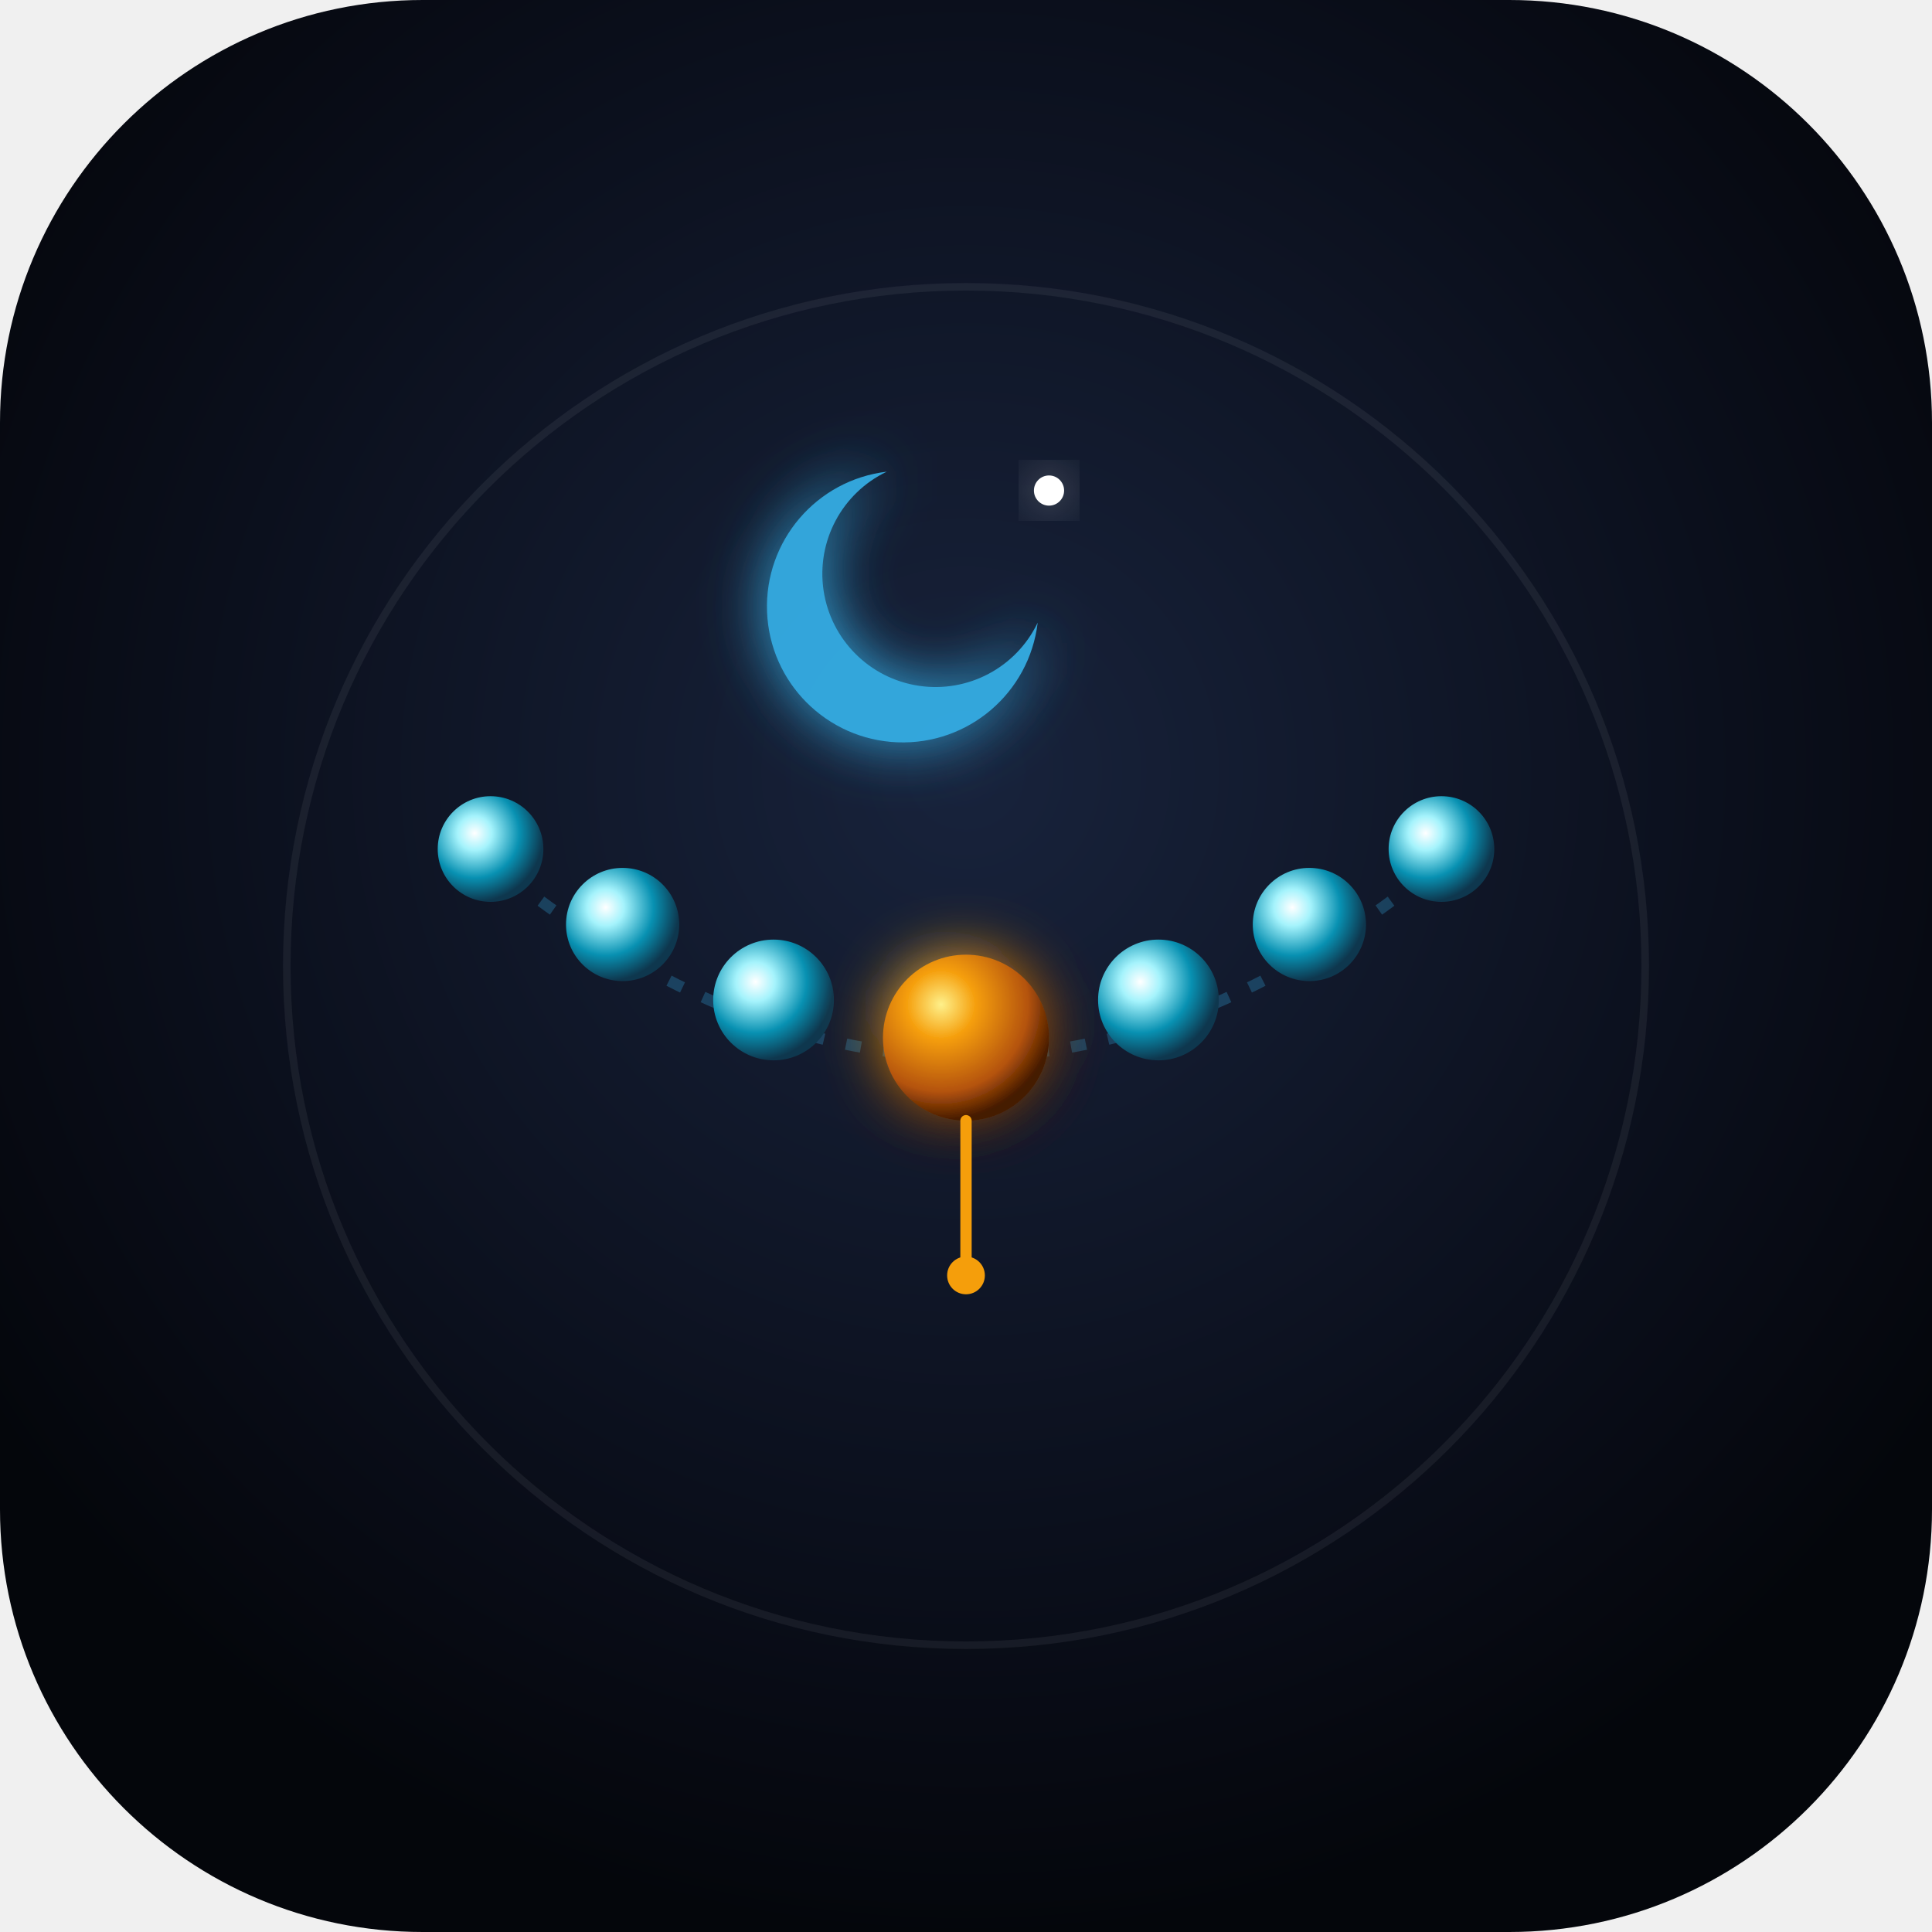
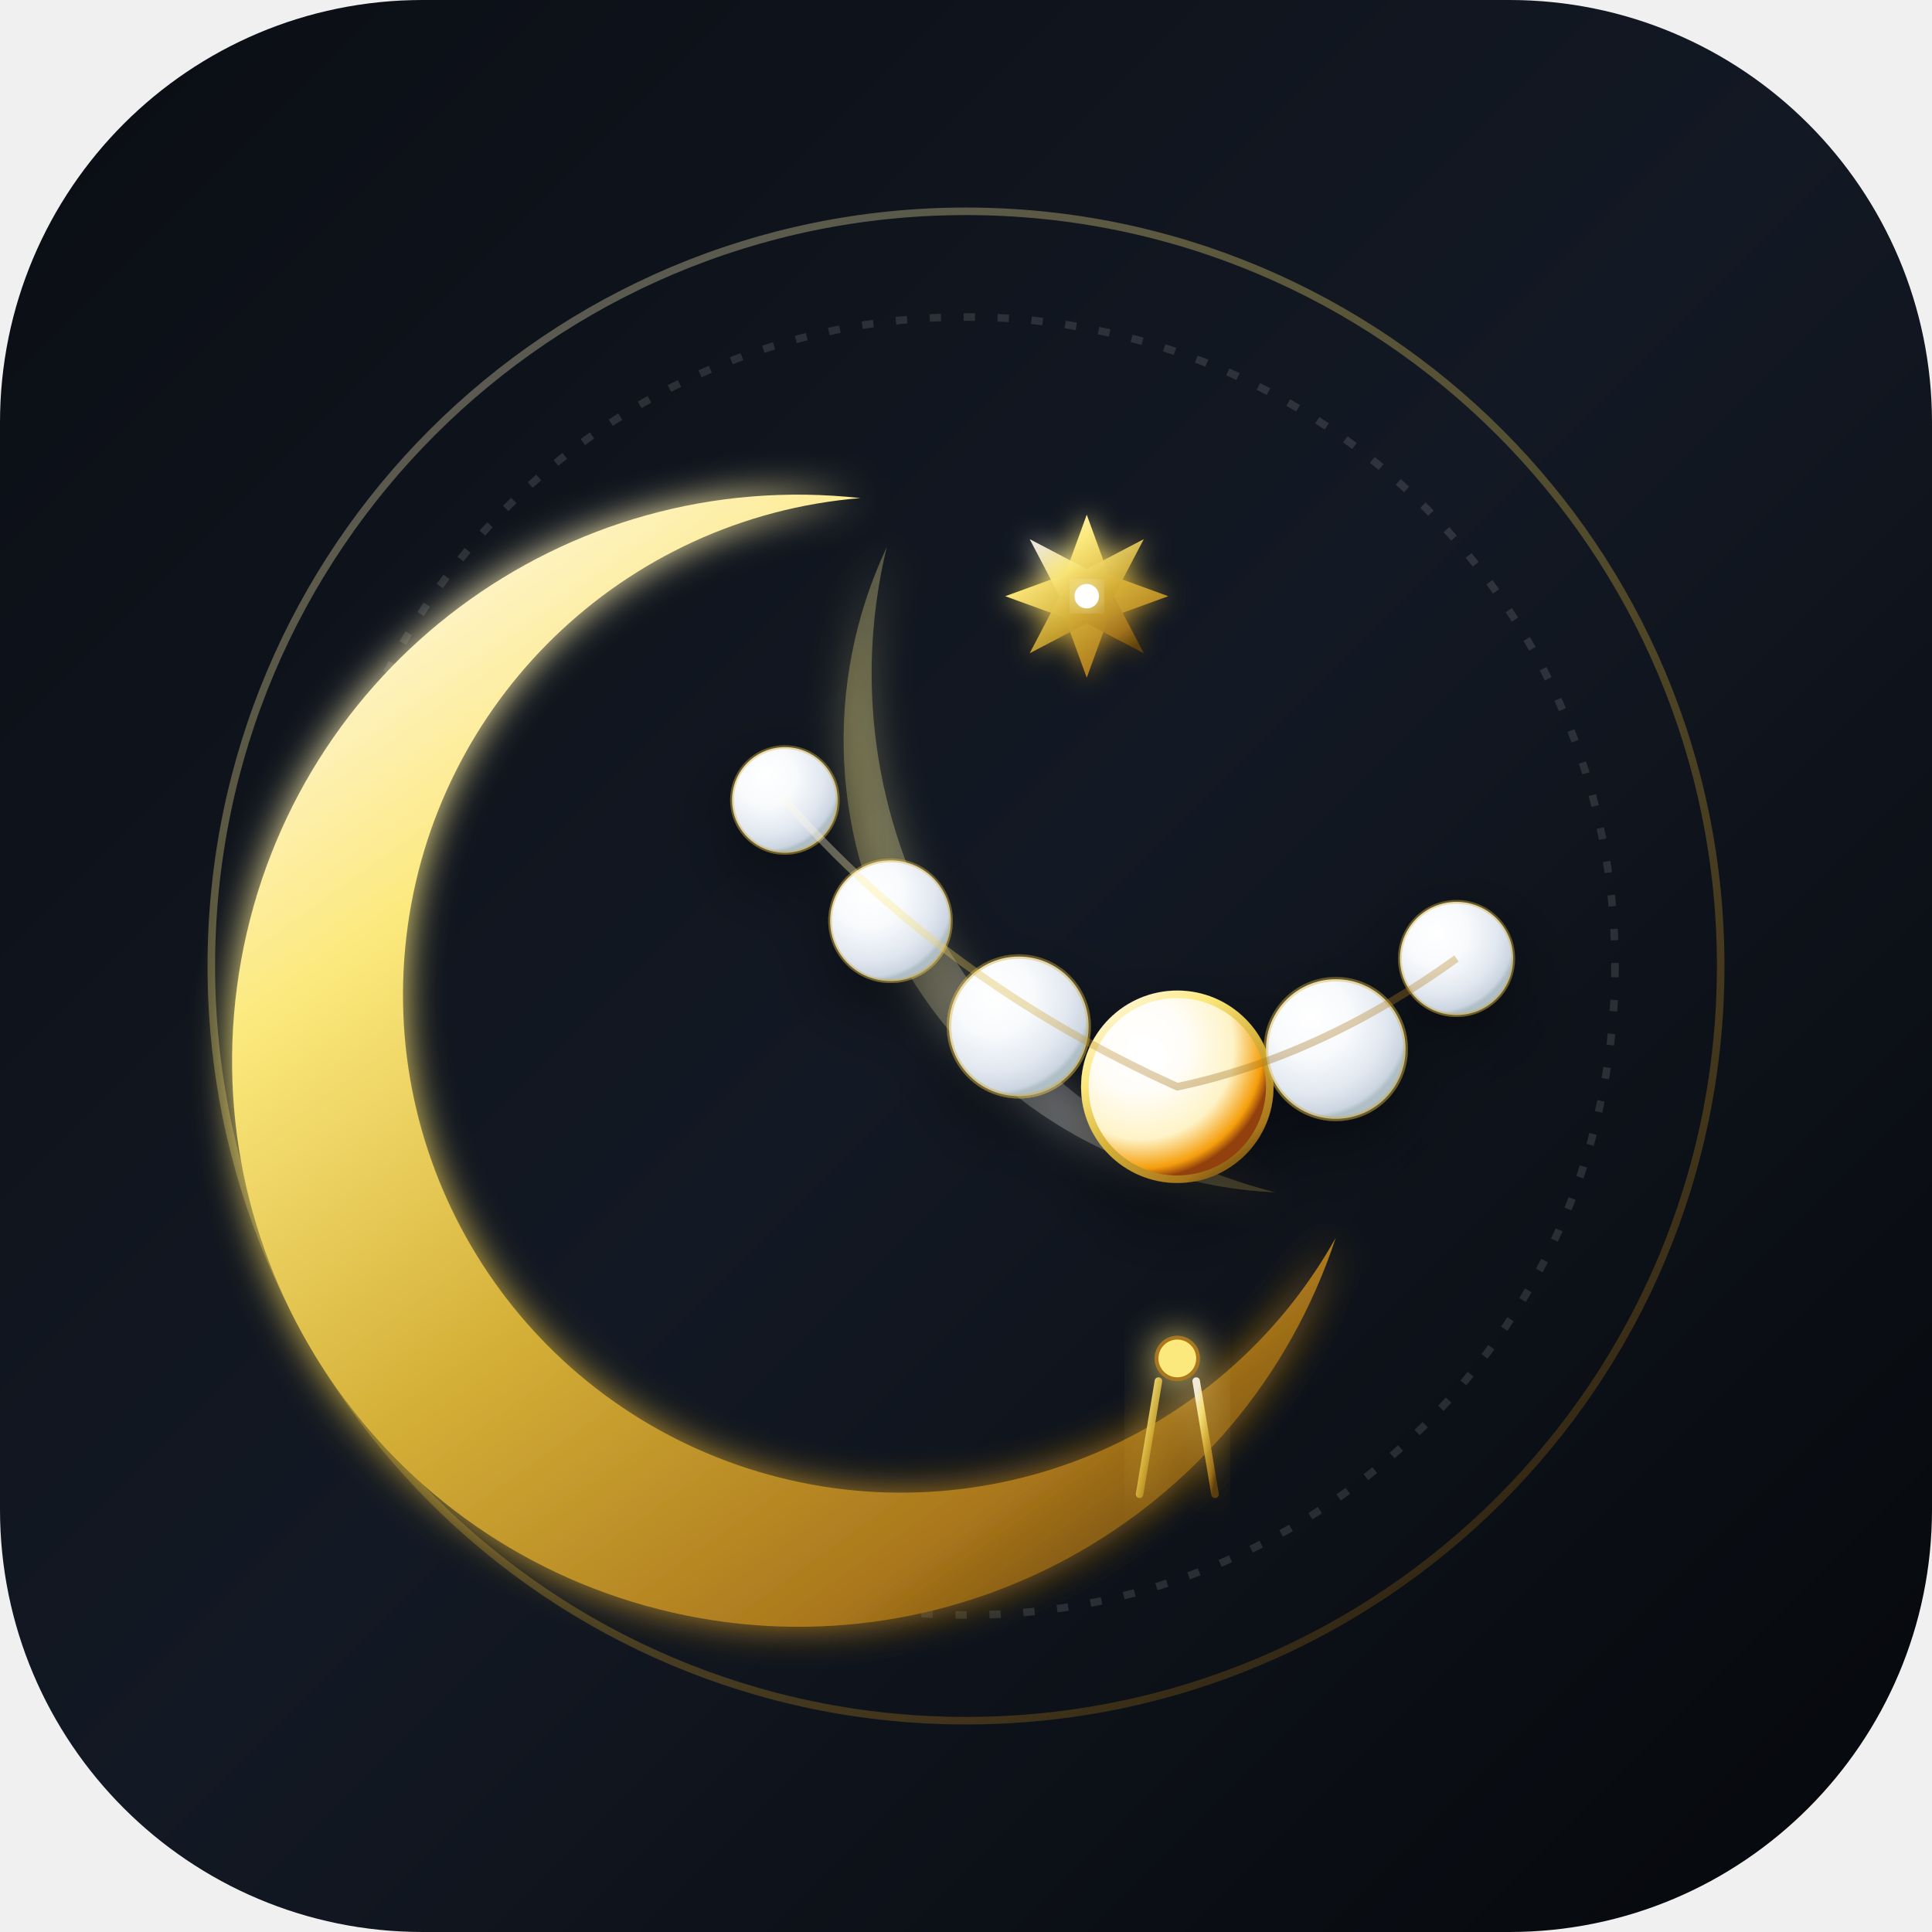
- <svg xmlns="http://www.w3.org/2000/svg" viewBox="0 0 512 512" width="512" height="512">
+ <svg xmlns="http://www.w3.org/2000/svg" viewBox="0 0 512 512" width="192" height="192">
  <defs>
-     <radialGradient id="bg" cx="50%" cy="40%" r="60%">
-       <stop offset="0%" stop-color="#18233c" />
-       <stop offset="70%" stop-color="#0a0e1a" />
-       <stop offset="100%" stop-color="#04060b" />
+     <linearGradient id="bgGradient192" x1="0%" y1="0%" x2="100%" y2="100%">
+       <stop offset="0%" stop-color="#0a0d13" />
+       <stop offset="50%" stop-color="#131924" />
+       <stop offset="100%" stop-color="#05070a" />
+     </linearGradient>
+     <linearGradient id="royalGold192" x1="15%" y1="0%" x2="85%" y2="100%">
+       <stop offset="0%" stop-color="#fff8e7" />
+       <stop offset="25%" stop-color="#fce97d" />
+       <stop offset="55%" stop-color="#d4af37" />
+       <stop offset="85%" stop-color="#aa771c" />
+       <stop offset="100%" stop-color="#634307" />
+     </linearGradient>
+     <linearGradient id="goldSheen192" x1="0%" y1="50%" x2="100%" y2="50%">
+       <stop offset="0%" stop-color="#fef08a" stop-opacity="0.8" />
+       <stop offset="50%" stop-color="#ffffff" stop-opacity="0.95" />
+       <stop offset="100%" stop-color="#d4af37" stop-opacity="0.8" />
+     </linearGradient>
+     <radialGradient id="whitePearl192" cx="32%" cy="28%" r="72%">
+       <stop offset="0%" stop-color="#ffffff" />
+       <stop offset="40%" stop-color="#f8fafc" />
+       <stop offset="75%" stop-color="#e2e8f0" />
+       <stop offset="95%" stop-color="#cbd5e1" />
+       <stop offset="100%" stop-color="#b0bec5" />
    </radialGradient>
-     <radialGradient id="beadGlow" cx="35%" cy="35%" r="65%">
+     <radialGradient id="masterPearl192" cx="30%" cy="28%" r="72%">
      <stop offset="0%" stop-color="#ffffff" />
-       <stop offset="25%" stop-color="#a5f3fc" />
-       <stop offset="65%" stop-color="#0891b2" />
-       <stop offset="100%" stop-color="#0e374e" />
+       <stop offset="35%" stop-color="#fffdf8" />
+       <stop offset="70%" stop-color="#fef3c7" />
+       <stop offset="92%" stop-color="#f59e0b" />
+       <stop offset="100%" stop-color="#92400e" />
    </radialGradient>
-     <radialGradient id="centerBead" cx="35%" cy="30%" r="70%">
-       <stop offset="0%" stop-color="#fef08a" />
-       <stop offset="30%" stop-color="#f59e0b" />
-       <stop offset="75%" stop-color="#b45309" />
-       <stop offset="100%" stop-color="#451a03" />
-     </radialGradient>
-     <filter id="glow" x="-50%" y="-50%" width="200%" height="200%">
-       <feGaussianBlur in="SourceGraphic" stdDeviation="8" result="blur" />
+     <filter id="goldBloom192" x="-20%" y="-20%" width="140%" height="140%">
+       <feGaussianBlur in="SourceGraphic" stdDeviation="5" result="blur" />
      <feMerge>
        <feMergeNode in="blur" />
        <feMergeNode in="SourceGraphic" />
      </feMerge>
    </filter>
+     <filter id="pearlShadow192" x="-30%" y="-30%" width="160%" height="160%">
+       <feDropShadow dx="0" dy="8" stdDeviation="10" flood-color="#000000" flood-opacity="0.45" />
+     </filter>
  </defs>
-   <rect width="512" height="512" rx="112" fill="url(#bg)" />
-   <circle cx="256" cy="256" r="180" fill="none" stroke="rgba(255,255,255,0.06)" stroke-width="2" />
-   <path d="M 120 220 Q 256 340 392 220" fill="none" stroke="rgba(56, 189, 248, 0.25)" stroke-width="3" stroke-dasharray="4 6" />
-   <circle cx="130" cy="225" r="14" fill="url(#beadGlow)" />
-   <circle cx="165" cy="245" r="15" fill="url(#beadGlow)" />
-   <circle cx="205" cy="265" r="16" fill="url(#beadGlow)" />
-   <circle cx="256" cy="275" r="22" fill="url(#centerBead)" filter="url(#glow)" />
-   <circle cx="307" cy="265" r="16" fill="url(#beadGlow)" />
-   <circle cx="347" cy="245" r="15" fill="url(#beadGlow)" />
-   <circle cx="382" cy="225" r="14" fill="url(#beadGlow)" />
-   <path d="M 256 297 L 256 335" stroke="#f59e0b" stroke-width="3" stroke-linecap="round" />
-   <circle cx="256" cy="338" r="5" fill="#f59e0b" />
-   <path d="M 235 125 A 36 36 0 1 0 275 165 A 30 30 0 1 1 235 125 Z" fill="#38bdf8" filter="url(#glow)" opacity="0.85" />
-   <circle cx="278" cy="130" r="4" fill="#ffffff" filter="url(#glow)" />
+   <rect width="512" height="512" rx="112" fill="url(#bgGradient192)" />
+   <circle cx="256" cy="256" r="200" fill="none" stroke="url(#royalGold192)" stroke-width="2" opacity="0.32" />
+   <circle cx="256" cy="256" r="172" fill="none" stroke="rgba(255, 255, 255, 0.12)" stroke-dasharray="3 6" stroke-width="2" />
+   <g filter="url(#goldBloom192)">
+     <path d="M 228 132 A 132 132 0 1 0 354 328 A 150 150 0 1 1 228 132 Z" fill="url(#royalGold192)" />
+     <path d="M 235 145 A 120 120 0 0 0 338 316 A 142 142 0 0 1 235 145 Z" fill="url(#goldSheen192)" opacity="0.35" />
+   </g>
+   <g filter="url(#pearlShadow192)">
+     <circle cx="208" cy="212" r="14" fill="url(#whitePearl192)" stroke="rgba(212,175,55,0.4)" stroke-width="1" />
+     <circle cx="236" cy="244" r="16" fill="url(#whitePearl192)" stroke="rgba(212,175,55,0.4)" stroke-width="1" />
+     <circle cx="270" cy="272" r="18.5" fill="url(#whitePearl192)" stroke="rgba(212,175,55,0.4)" stroke-width="1.2" />
+     <circle cx="312" cy="288" r="24.5" fill="url(#masterPearl192)" stroke="url(#royalGold192)" stroke-width="2" />
+     <circle cx="304" cy="280" r="5" fill="#ffffff" opacity="0.9" />
+     <circle cx="354" cy="278" r="18.5" fill="url(#whitePearl192)" stroke="rgba(212,175,55,0.4)" stroke-width="1.2" />
+     <circle cx="386" cy="254" r="15" fill="url(#whitePearl192)" stroke="rgba(212,175,55,0.4)" stroke-width="1" />
+   </g>
+   <path d="M 208 212 Q 250 260 312 288 Q 350 280 386 254" fill="none" stroke="url(#royalGold192)" stroke-width="2" opacity="0.35" />
+   <g filter="url(#goldBloom192)">
+     <path d="M 312 312 L 312 355" stroke="url(#royalGold192)" stroke-width="3.5" stroke-linecap="round" />
+     <circle cx="312" cy="360" r="5.5" fill="#fce97d" stroke="#aa771c" stroke-width="1" />
+     <path d="M 307 366 L 302 396" stroke="url(#royalGold192)" stroke-width="2" stroke-linecap="round" opacity="0.9" />
+     <path d="M 312 366 L 312 402" stroke="url(#royalGold192)" stroke-width="2.5" stroke-linecap="round" />
+     <path d="M 317 366 L 322 396" stroke="url(#royalGold192)" stroke-width="2" stroke-linecap="round" opacity="0.9" />
+   </g>
+   <g transform="translate(288, 158) scale(0.72)" filter="url(#goldBloom192)">
+     <path d="M 0 -30 L 8 -8 L 30 0 L 8 8 L 0 30 L -8 8 L -30 0 L -8 -8 Z" fill="url(#royalGold192)" />
+     <path d="M -21 -21 L 0 -10 L 21 -21 L 10 0 L 21 21 L 0 10 L -21 21 L -10 0 Z" fill="url(#royalGold192)" opacity="0.9" />
+     <circle cx="0" cy="0" r="4.5" fill="#ffffff" filter="url(#goldBloom192)" />
+   </g>
</svg>
